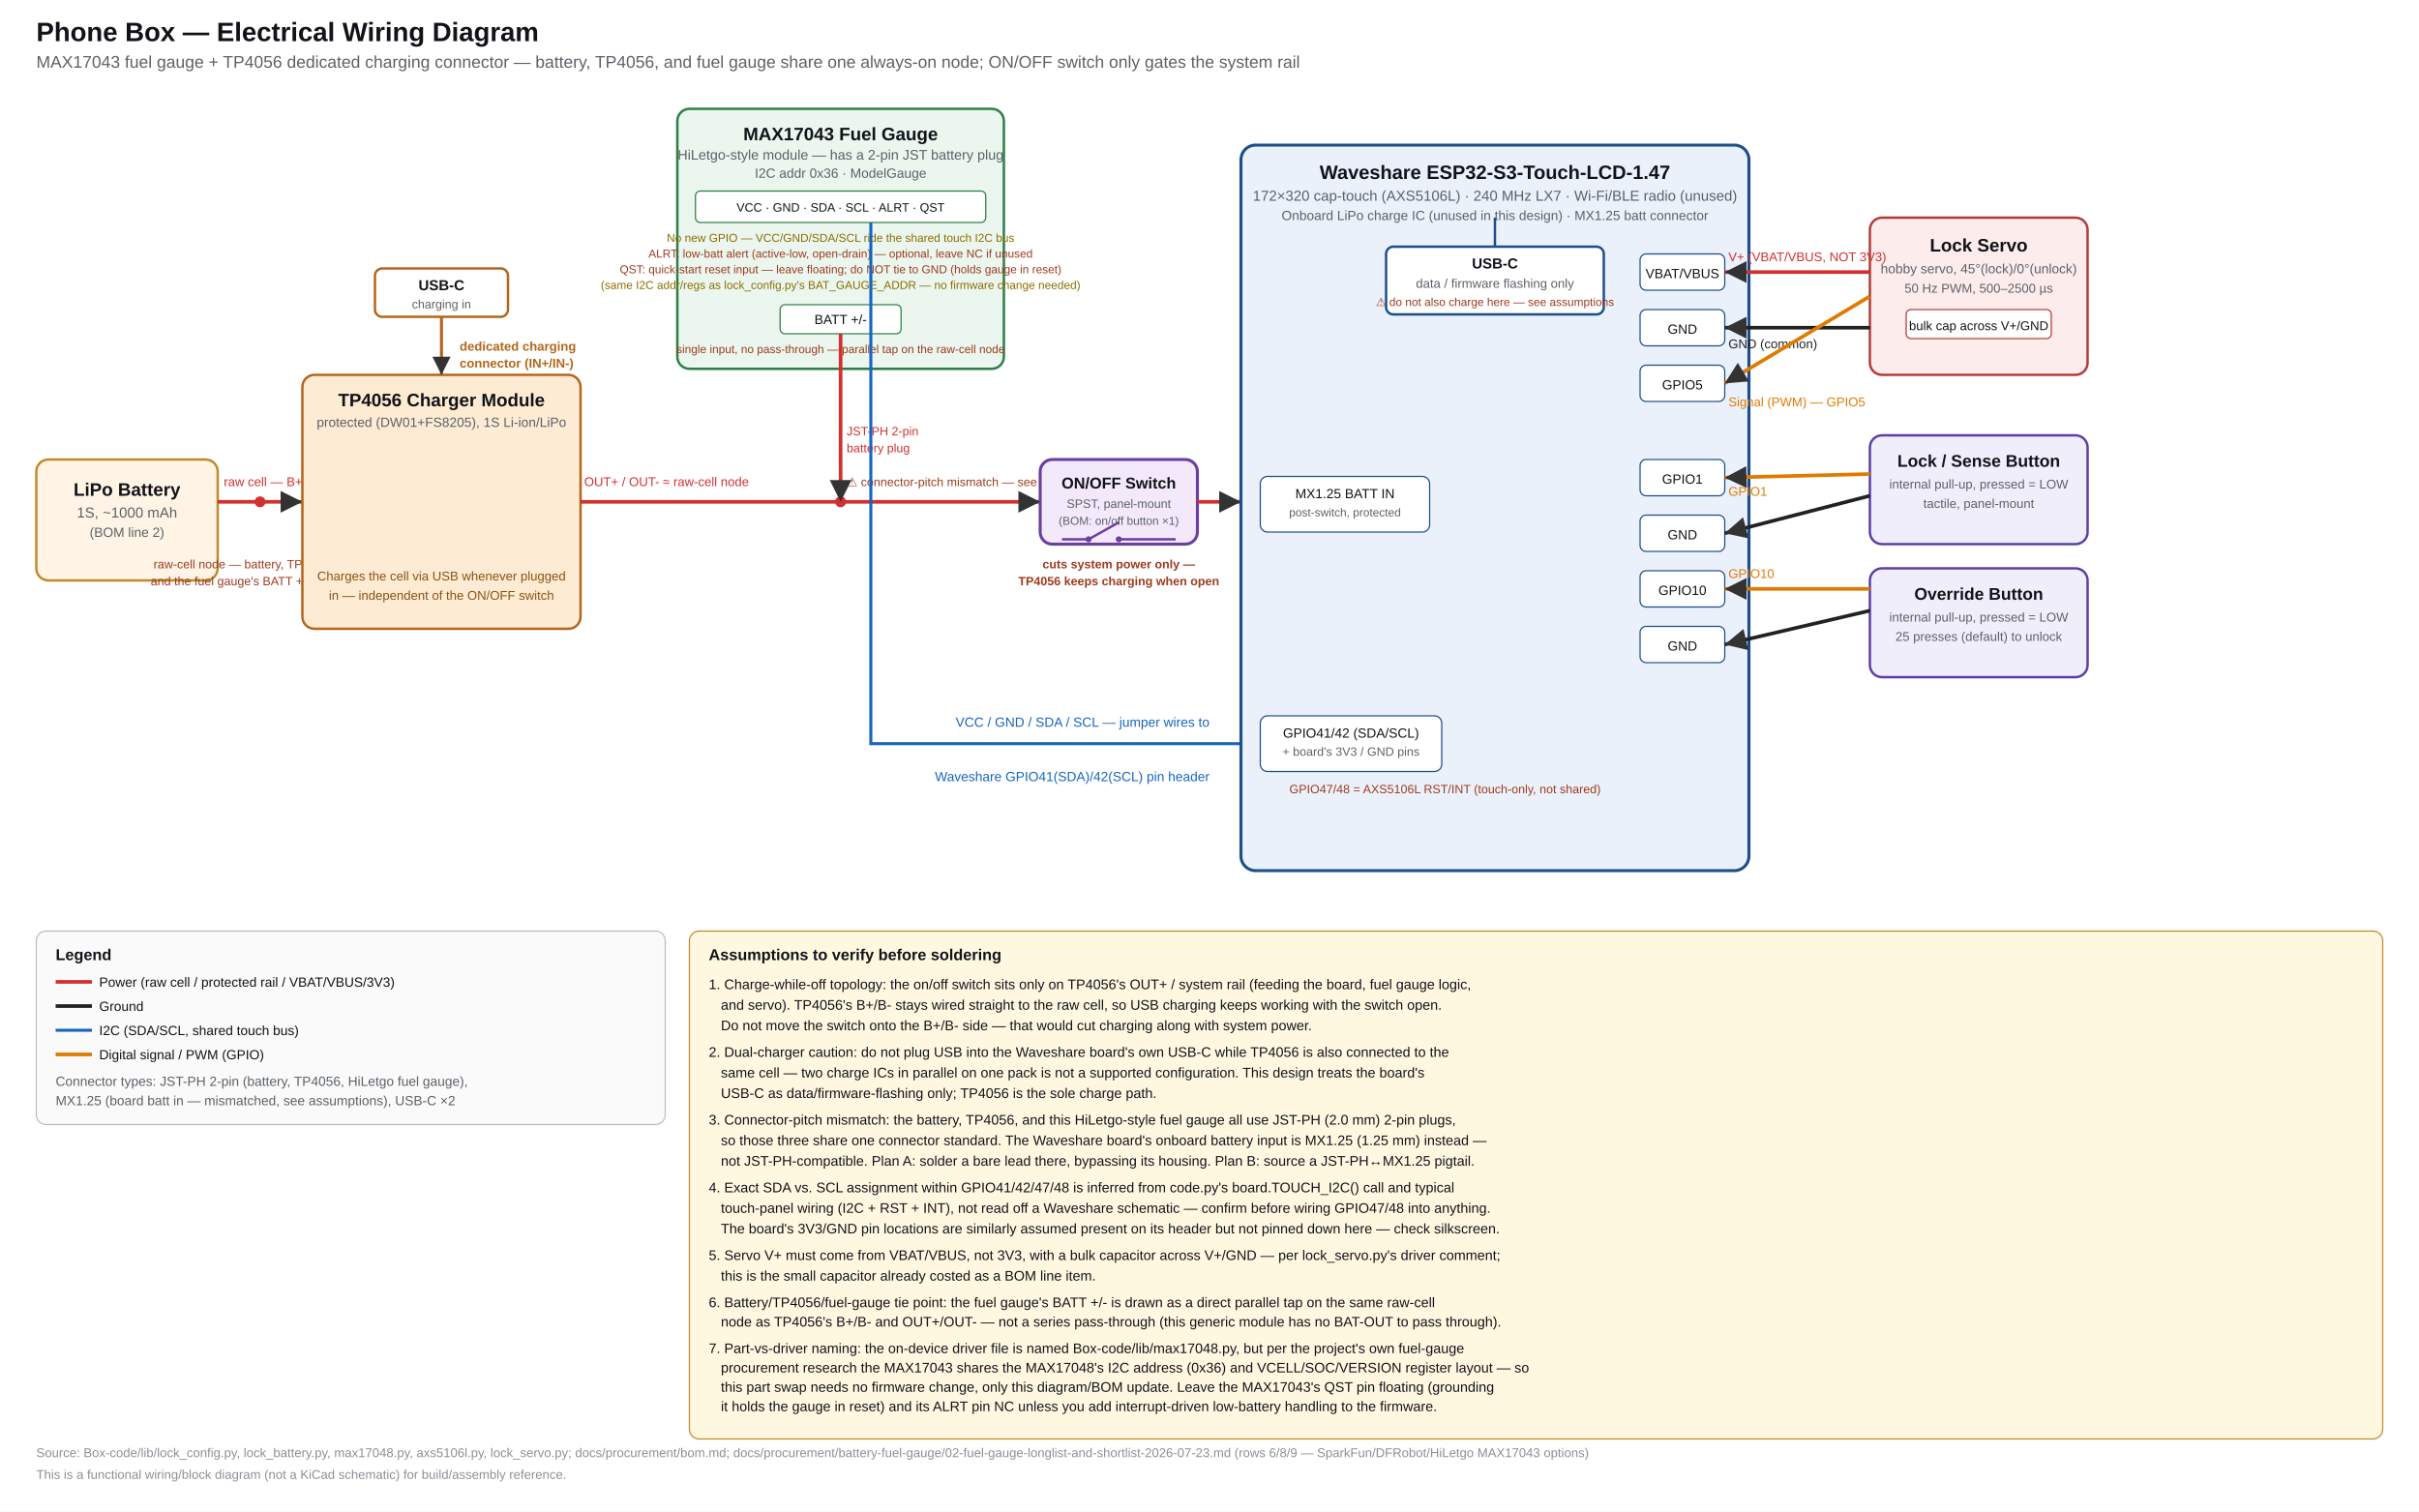
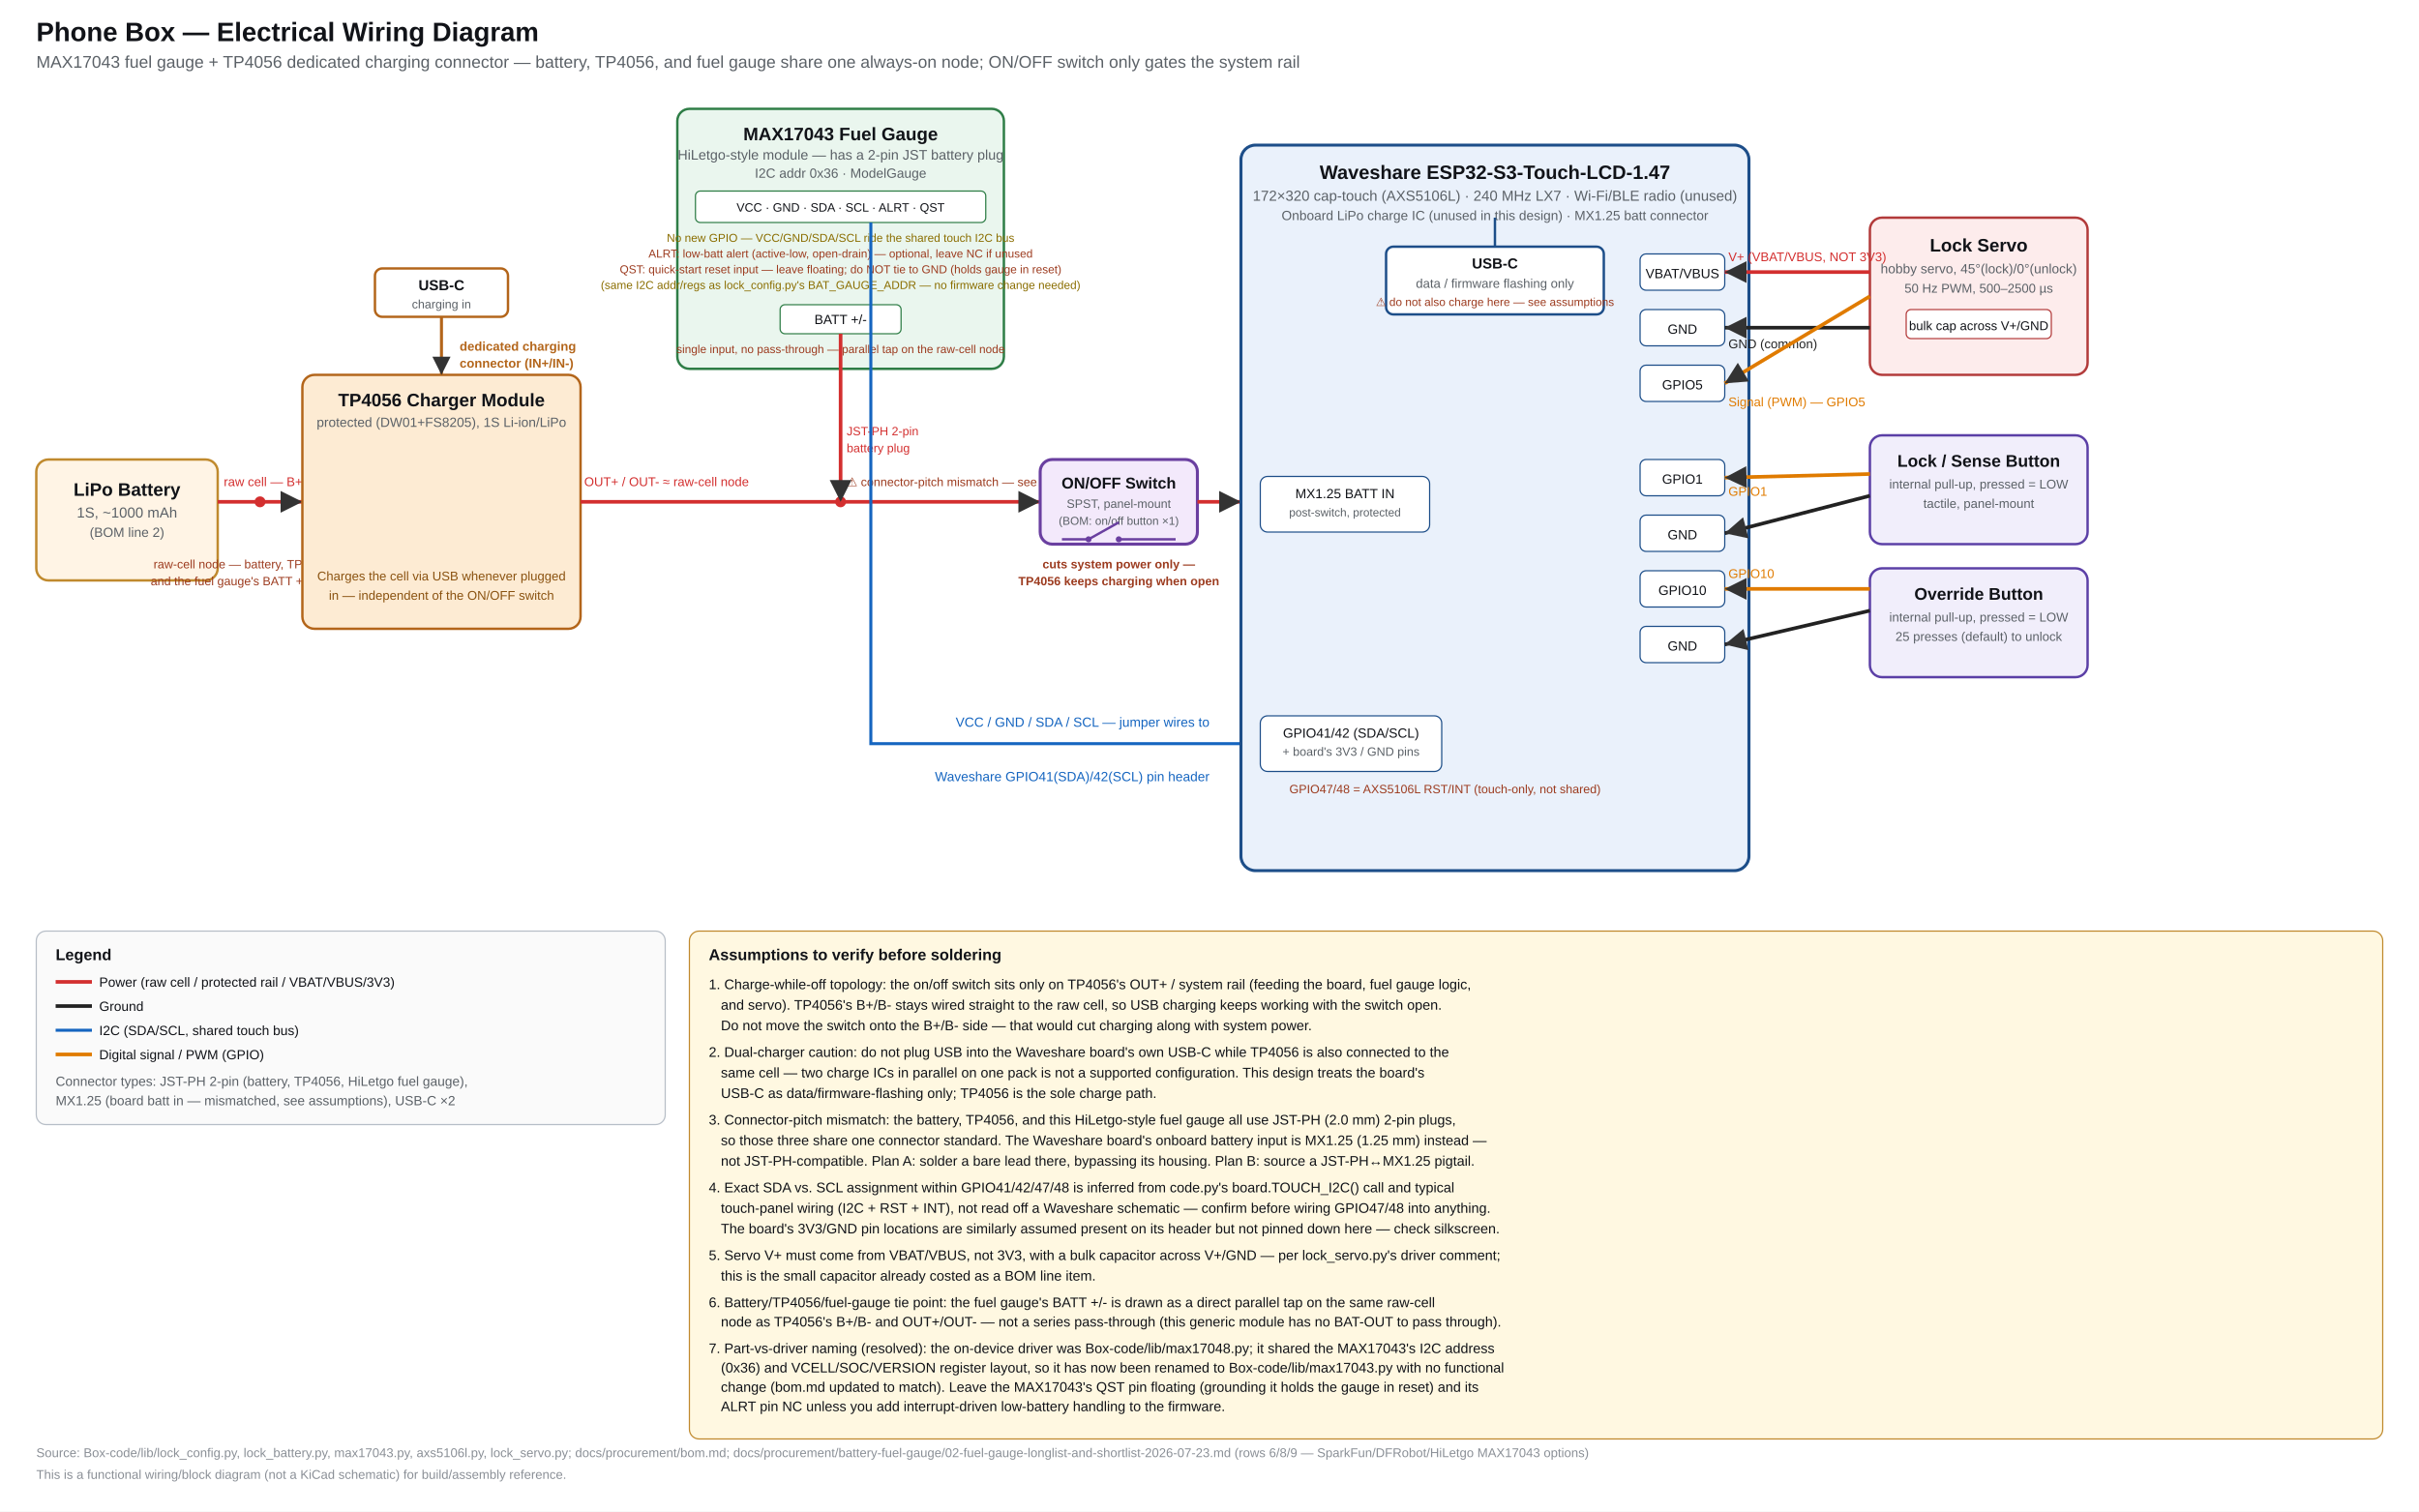
<svg xmlns="http://www.w3.org/2000/svg" width="2000" height="1250" viewBox="0 0 2000 1250" font-family="Segoe UI, Arial, sans-serif">
  <defs>
    <marker id="arrow" markerWidth="8" markerHeight="8" refX="6" refY="3" orient="auto">
      <path d="M0,0 L6,3 L0,6 Z" fill="#333" />
    </marker>
  </defs>
  <rect x="0" y="0" width="2000" height="1250" fill="#ffffff" />
  <text x="30" y="34" font-size="22" font-weight="700" fill="#111318">Phone Box — Electrical Wiring Diagram</text>
  <text x="30" y="56" font-size="14" fill="#5B6167">MAX17043 fuel gauge + TP4056 dedicated charging connector — battery, TP4056, and fuel gauge share one always-on node; ON/OFF switch only gates the system rail</text>
  <rect x="30" y="380" width="150" height="100" rx="10" fill="#FFF4E5" stroke="#C08A2E" stroke-width="2" />
  <text x="105" y="410" font-size="15" font-weight="700" text-anchor="middle" fill="#111318">LiPo Battery</text>
  <text x="105" y="428" font-size="12" text-anchor="middle" fill="#5B6167">1S, ~1000 mAh</text>
  <text x="105" y="444" font-size="11" text-anchor="middle" fill="#5B6167">(BOM line 2)</text>
  <line x1="180" y1="415" x2="250" y2="415" stroke="#D32F2F" stroke-width="3" marker-end="url(#arrow)" />
  <text x="185" y="402" font-size="10.5" fill="#D32F2F">raw cell — B+ / B-</text>
  <circle cx="215" cy="415" r="4.5" fill="#D32F2F" />
  <text x="215" y="470" font-size="10" text-anchor="middle" fill="#9c3b1f">raw-cell node — battery, TP4056 B+/B-,</text>
  <text x="215" y="484" font-size="10" text-anchor="middle" fill="#9c3b1f">and the fuel gauge's BATT +/- all tie here</text>
  <rect x="250" y="310" width="230" height="210" rx="10" fill="#FDEBD3" stroke="#B3651A" stroke-width="2" />
  <text x="365" y="336" font-size="15" font-weight="700" text-anchor="middle" fill="#111318">TP4056 Charger Module</text>
  <text x="365" y="353" font-size="11" text-anchor="middle" fill="#5B6167">protected (DW01+FS8205), 1S Li-ion/LiPo</text>
  <rect x="310" y="222" width="110" height="40" rx="6" fill="#FFFFFF" stroke="#B3651A" stroke-width="2" />
  <text x="365" y="240" font-size="12" font-weight="700" text-anchor="middle" fill="#111318">USB-C</text>
  <text x="365" y="255" font-size="10" text-anchor="middle" fill="#5B6167">charging in</text>
  <line x1="365" y1="262" x2="365" y2="310" stroke="#B3651A" stroke-width="2.5" marker-end="url(#arrow)" />
  <text x="380" y="290" font-size="10.5" fill="#B3651A" font-weight="600">dedicated charging</text>
  <text x="380" y="304" font-size="10.5" fill="#B3651A" font-weight="600">connector (IN+/IN-)</text>
  <text x="365" y="480" font-size="10.5" text-anchor="middle" fill="#8a5210">Charges the cell via USB whenever plugged</text>
  <text x="365" y="496" font-size="10.5" text-anchor="middle" fill="#8a5210">in — independent of the ON/OFF switch</text>
  <line x1="480" y1="415" x2="860" y2="415" stroke="#D32F2F" stroke-width="3" marker-end="url(#arrow)" />
  <text x="483" y="402" font-size="10.5" fill="#D32F2F">OUT+ / OUT- ≈ raw-cell node</text>
  <text x="700" y="402" font-size="10" fill="#9c3b1f">⚠ connector-pitch mismatch — see assumptions</text>
  <circle cx="695" cy="415" r="4.5" fill="#D32F2F" />
  <rect x="560" y="90" width="270" height="215" rx="10" fill="#EAF6EE" stroke="#2E7D46" stroke-width="2" />
  <text x="695" y="116" font-size="15" font-weight="700" text-anchor="middle" fill="#111318">MAX17043 Fuel Gauge</text>
  <text x="695" y="132" font-size="11.5" text-anchor="middle" fill="#5B6167">HiLetgo-style module — has a 2-pin JST battery plug</text>
  <text x="695" y="147" font-size="11" text-anchor="middle" fill="#5B6167">I2C addr 0x36 · ModelGauge</text>
  <rect x="575" y="158" width="240" height="26" rx="4" fill="#ffffff" stroke="#2E7D46" />
  <text x="695" y="175" font-size="10" text-anchor="middle" fill="#111318">VCC · GND · SDA · SCL · ALRT · QST</text>
  <text x="695" y="200" font-size="9.5" text-anchor="middle" fill="#8a6d00">No new GPIO — VCC/GND/SDA/SCL ride the shared touch I2C bus</text>
  <text x="695" y="213" font-size="9.5" text-anchor="middle" fill="#9c3b1f">ALRT: low-batt alert (active-low, open-drain) — optional, leave NC if unused</text>
  <text x="695" y="226" font-size="9.5" text-anchor="middle" fill="#9c3b1f">QST: quick-start reset input — leave floating; do NOT tie to GND (holds gauge in reset)</text>
  <text x="695" y="239" font-size="9.5" text-anchor="middle" fill="#8a6d00">(same I2C addr/regs as lock_config.py's BAT_GAUGE_ADDR — no firmware change needed)</text>
  <rect x="645" y="252" width="100" height="24" rx="4" fill="#ffffff" stroke="#2E7D46" />
  <text x="695" y="268" font-size="11" text-anchor="middle" fill="#111318">BATT +/-</text>
  <text x="695" y="292" font-size="9.5" text-anchor="middle" fill="#9c3b1f">single input, no pass-through — parallel tap on the raw-cell node</text>
  <line x1="695" y1="276" x2="695" y2="415" stroke="#D32F2F" stroke-width="3" marker-end="url(#arrow)" />
  <text x="700" y="360" font-size="10" fill="#D32F2F">JST-PH 2-pin</text>
  <text x="700" y="374" font-size="10" fill="#D32F2F">battery plug</text>
  <path d="M 720 184 L 720 615 L 1042 615" fill="none" stroke="#1565C0" stroke-width="2.5" marker-end="url(#arrow)" />
  <text x="1000" y="601" font-size="11" fill="#1565C0" text-anchor="end">VCC / GND / SDA / SCL — jumper wires to</text>
  <text x="1000" y="646" font-size="11" fill="#1565C0" text-anchor="end">Waveshare GPIO41(SDA)/42(SCL) pin header</text>
  <rect x="860" y="380" width="130" height="70" rx="10" fill="#F3E9FB" stroke="#6A3FA0" stroke-width="2.5" />
  <text x="925" y="404" font-size="13" font-weight="700" text-anchor="middle" fill="#111318">ON/OFF Switch</text>
  <text x="925" y="420" font-size="10" text-anchor="middle" fill="#5B6167">SPST, panel-mount</text>
  <text x="925" y="434" font-size="9.5" text-anchor="middle" fill="#5B6167">(BOM: on/off button ×1)</text>
  <line x1="878" y1="446" x2="900" y2="446" stroke="#6A3FA0" stroke-width="2" />
  <line x1="900" y1="446" x2="925" y2="432" stroke="#6A3FA0" stroke-width="2" />
  <line x1="925" y1="446" x2="972" y2="446" stroke="#6A3FA0" stroke-width="2" />
  <circle cx="900" cy="446" r="2.5" fill="#6A3FA0" />
  <circle cx="925" cy="446" r="2.5" fill="#6A3FA0" />
  <text x="925" y="470" font-size="10" text-anchor="middle" fill="#9c3b1f" font-weight="600">cuts system power only —</text>
  <text x="925" y="484" font-size="10" text-anchor="middle" fill="#9c3b1f" font-weight="600">TP4056 keeps charging when open</text>
  <line x1="990" y1="415" x2="1026" y2="415" stroke="#D32F2F" stroke-width="3" marker-end="url(#arrow)" />
  <rect x="1026" y="120" width="420" height="600" rx="12" fill="#EAF1FB" stroke="#1D4E89" stroke-width="2.5" />
  <text x="1236" y="148" font-size="16" font-weight="700" text-anchor="middle" fill="#111318">Waveshare ESP32-S3-Touch-LCD-1.47</text>
  <text x="1236" y="166" font-size="12" text-anchor="middle" fill="#5B6167">172×320 cap-touch (AXS5106L) · 240 MHz LX7 · Wi-Fi/BLE radio (unused)</text>
  <text x="1236" y="182" font-size="11" text-anchor="middle" fill="#5B6167">Onboard LiPo charge IC (unused in this design) · MX1.25 batt connector</text>
  <rect x="1146" y="204" width="180" height="56" rx="6" fill="#FFFFFF" stroke="#1D4E89" stroke-width="2" />
  <text x="1236" y="222" font-size="12" font-weight="700" text-anchor="middle" fill="#111318">USB-C</text>
  <text x="1236" y="238" font-size="10.5" text-anchor="middle" fill="#5B6167">data / firmware flashing only</text>
  <text x="1236" y="253" font-size="9.5" text-anchor="middle" fill="#9c3b1f">⚠ do not also charge here — see assumptions</text>
  <line x1="1236" y1="180" x2="1236" y2="204" stroke="#1D4E89" stroke-width="2" />
  <rect x="1042" y="394" width="140" height="46" rx="6" fill="#FFFFFF" stroke="#1D4E89" />
  <text x="1112" y="412" font-size="11" text-anchor="middle" fill="#111318">MX1.25 BATT IN</text>
  <text x="1112" y="427" font-size="9.5" text-anchor="middle" fill="#5B6167">post-switch, protected</text>
  <rect x="1042" y="592" width="150" height="46" rx="6" fill="#FFFFFF" stroke="#1D4E89" />
  <text x="1117" y="610" font-size="11" text-anchor="middle" fill="#111318">GPIO41/42 (SDA/SCL)</text>
  <text x="1117" y="625" font-size="10" text-anchor="middle" fill="#5B6167">+ board's 3V3 / GND pins</text>
  <text x="1066" y="656" font-size="10" fill="#9c3b1f">GPIO47/48 = AXS5106L RST/INT (touch-only, not shared)</text>
  <rect x="1356" y="210" width="70" height="30" rx="5" fill="#FFFFFF" stroke="#1D4E89" />
  <text x="1391" y="230" font-size="11" text-anchor="middle" fill="#111318">VBAT/VBUS</text>
  <rect x="1356" y="256" width="70" height="30" rx="5" fill="#FFFFFF" stroke="#1D4E89" />
  <text x="1391" y="276" font-size="11" text-anchor="middle" fill="#111318">GND</text>
  <rect x="1356" y="302" width="70" height="30" rx="5" fill="#FFFFFF" stroke="#1D4E89" />
  <text x="1391" y="322" font-size="11" text-anchor="middle" fill="#111318">GPIO5</text>
  <rect x="1356" y="380" width="70" height="30" rx="5" fill="#FFFFFF" stroke="#1D4E89" />
  <text x="1391" y="400" font-size="11" text-anchor="middle" fill="#111318">GPIO1</text>
  <rect x="1356" y="426" width="70" height="30" rx="5" fill="#FFFFFF" stroke="#1D4E89" />
  <text x="1391" y="446" font-size="11" text-anchor="middle" fill="#111318">GND</text>
  <rect x="1356" y="472" width="70" height="30" rx="5" fill="#FFFFFF" stroke="#1D4E89" />
  <text x="1391" y="492" font-size="11" text-anchor="middle" fill="#111318">GPIO10</text>
  <rect x="1356" y="518" width="70" height="30" rx="5" fill="#FFFFFF" stroke="#1D4E89" />
  <text x="1391" y="538" font-size="11" text-anchor="middle" fill="#111318">GND</text>
  <rect x="1546" y="180" width="180" height="130" rx="10" fill="#FDECEC" stroke="#B23A3A" stroke-width="2" />
  <text x="1636" y="208" font-size="15" font-weight="700" text-anchor="middle" fill="#111318">Lock Servo</text>
  <text x="1636" y="226" font-size="11" text-anchor="middle" fill="#5B6167">hobby servo, 45°(lock)/0°(unlock)</text>
  <text x="1636" y="242" font-size="10.5" text-anchor="middle" fill="#5B6167">50 Hz PWM, 500–2500 µs</text>
  <rect x="1576" y="256" width="120" height="24" rx="4" fill="#ffffff" stroke="#B23A3A" />
  <text x="1636" y="273" font-size="10.5" text-anchor="middle" fill="#111318">bulk cap across V+/GND</text>
  <line x1="1546" y1="225" x2="1426" y2="225" stroke="#D32F2F" stroke-width="3" marker-end="url(#arrow)" />
  <text x="1429" y="216" font-size="10.5" fill="#D32F2F">V+ (VBAT/VBUS, NOT 3V3)</text>
  <line x1="1546" y1="271" x2="1426" y2="271" stroke="#222222" stroke-width="3" marker-end="url(#arrow)" />
  <text x="1429" y="288" font-size="10.5" fill="#222222">GND (common)</text>
  <line x1="1546" y1="245" x2="1426" y2="317" stroke="#E07B00" stroke-width="3" marker-end="url(#arrow)" />
  <text x="1429" y="336" font-size="10.5" fill="#E07B00">Signal (PWM) — GPIO5</text>
  <rect x="1546" y="360" width="180" height="90" rx="10" fill="#F1EEFB" stroke="#5B3FA6" stroke-width="2" />
  <text x="1636" y="386" font-size="14" font-weight="700" text-anchor="middle" fill="#111318">Lock / Sense Button</text>
  <text x="1636" y="404" font-size="10.5" text-anchor="middle" fill="#5B6167">internal pull-up, pressed = LOW</text>
  <text x="1636" y="420" font-size="10.5" text-anchor="middle" fill="#5B6167">tactile, panel-mount</text>
  <line x1="1546" y1="392" x2="1426" y2="395" stroke="#E07B00" stroke-width="3" marker-end="url(#arrow)" />
  <text x="1429" y="410" font-size="10.5" fill="#E07B00">GPIO1</text>
  <line x1="1546" y1="410" x2="1426" y2="441" stroke="#222222" stroke-width="3" marker-end="url(#arrow)" />
  <rect x="1546" y="470" width="180" height="90" rx="10" fill="#F1EEFB" stroke="#5B3FA6" stroke-width="2" />
  <text x="1636" y="496" font-size="14" font-weight="700" text-anchor="middle" fill="#111318">Override Button</text>
  <text x="1636" y="514" font-size="10.5" text-anchor="middle" fill="#5B6167">internal pull-up, pressed = LOW</text>
  <text x="1636" y="530" font-size="10.5" text-anchor="middle" fill="#5B6167">25 presses (default) to unlock</text>
  <line x1="1546" y1="487" x2="1426" y2="487" stroke="#E07B00" stroke-width="3" marker-end="url(#arrow)" />
  <text x="1429" y="478" font-size="10.5" fill="#E07B00">GPIO10</text>
  <line x1="1546" y1="505" x2="1426" y2="533" stroke="#222222" stroke-width="3" marker-end="url(#arrow)" />
  <rect x="30" y="770" width="520" height="160" rx="8" fill="#FAFAFA" stroke="#B7BEC7" />
  <text x="46" y="794" font-size="13" font-weight="700" fill="#111318">Legend</text>
  <line x1="46" y1="812" x2="76" y2="812" stroke="#D32F2F" stroke-width="3" />
  <text x="82" y="816" font-size="11" fill="#111318">Power (raw cell / protected rail / VBAT/VBUS/3V3)</text>
  <line x1="46" y1="832" x2="76" y2="832" stroke="#222222" stroke-width="3" />
  <text x="82" y="836" font-size="11" fill="#111318">Ground</text>
  <line x1="46" y1="852" x2="76" y2="852" stroke="#1565C0" stroke-width="2.5" />
  <text x="82" y="856" font-size="11" fill="#111318">I2C (SDA/SCL, shared touch bus)</text>
  <line x1="46" y1="872" x2="76" y2="872" stroke="#E07B00" stroke-width="3" />
  <text x="82" y="876" font-size="11" fill="#111318">Digital signal / PWM (GPIO)</text>
  <text x="46" y="898" font-size="11" fill="#5B6167">Connector types: JST-PH 2-pin (battery, TP4056, HiLetgo fuel gauge),</text>
  <text x="46" y="914" font-size="11" fill="#5B6167">MX1.25 (board batt in — mismatched, see assumptions), USB-C ×2</text>
  <rect x="570" y="770" width="1400" height="420" rx="8" fill="#FFF8E1" stroke="#C08A2E" />
  <text x="586" y="794" font-size="13" font-weight="700" fill="#111318">Assumptions to verify before soldering</text>
  <text x="586" y="818" font-size="11.5" fill="#111318">1. Charge-while-off topology: the on/off switch sits only on TP4056's OUT+ / system rail (feeding the board, fuel gauge logic,</text>
  <text x="596" y="835" font-size="11.5" fill="#111318">   and servo). TP4056's B+/B- stays wired straight to the raw cell, so USB charging keeps working with the switch open.</text>
  <text x="596" y="852" font-size="11.5" fill="#111318">   Do not move the switch onto the B+/B- side — that would cut charging along with system power.</text>
  <text x="586" y="874" font-size="11.5" fill="#111318">2. Dual-charger caution: do not plug USB into the Waveshare board's own USB-C while TP4056 is also connected to the</text>
  <text x="596" y="891" font-size="11.5" fill="#111318">   same cell — two charge ICs in parallel on one pack is not a supported configuration. This design treats the board's</text>
  <text x="596" y="908" font-size="11.5" fill="#111318">   USB-C as data/firmware-flashing only; TP4056 is the sole charge path.</text>
  <text x="586" y="930" font-size="11.5" fill="#111318">3. Connector-pitch mismatch: the battery, TP4056, and this HiLetgo-style fuel gauge all use JST-PH (2.0 mm) 2-pin plugs,</text>
  <text x="596" y="947" font-size="11.5" fill="#111318">   so those three share one connector standard. The Waveshare board's onboard battery input is MX1.25 (1.25 mm) instead —</text>
  <text x="596" y="964" font-size="11.5" fill="#111318">   not JST-PH-compatible. Plan A: solder a bare lead there, bypassing its housing. Plan B: source a JST-PH↔MX1.25 pigtail.</text>
  <text x="586" y="986" font-size="11.5" fill="#111318">4. Exact SDA vs. SCL assignment within GPIO41/42/47/48 is inferred from code.py's board.TOUCH_I2C() call and typical</text>
  <text x="596" y="1003" font-size="11.5" fill="#111318">   touch-panel wiring (I2C + RST + INT), not read off a Waveshare schematic — confirm before wiring GPIO47/48 into anything.</text>
  <text x="596" y="1020" font-size="11.5" fill="#111318">   The board's 3V3/GND pin locations are similarly assumed present on its header but not pinned down here — check silkscreen.</text>
  <text x="586" y="1042" font-size="11.5" fill="#111318">5. Servo V+ must come from VBAT/VBUS, not 3V3, with a bulk capacitor across V+/GND — per lock_servo.py's driver comment;</text>
  <text x="596" y="1059" font-size="11.5" fill="#111318">   this is the small capacitor already costed as a BOM line item.</text>
  <text x="586" y="1081" font-size="11.5" fill="#111318">6. Battery/TP4056/fuel-gauge tie point: the fuel gauge's BATT +/- is drawn as a direct parallel tap on the same raw-cell</text>
  <text x="596" y="1097" font-size="11.5" fill="#111318">   node as TP4056's B+/B- and OUT+/OUT- — not a series pass-through (this generic module has no BAT-OUT to pass through).</text>
-   <text x="586" y="1119" font-size="11.5" fill="#111318">7. Part-vs-driver naming: the on-device driver file is named Box-code/lib/max17048.py, but per the project's own fuel-gauge</text>
-   <text x="596" y="1135" font-size="11.5" fill="#111318">   procurement research the MAX17043 shares the MAX17048's I2C address (0x36) and VCELL/SOC/VERSION register layout — so</text>
-   <text x="596" y="1151" font-size="11.5" fill="#111318">   this part swap needs no firmware change, only this diagram/BOM update. Leave the MAX17043's QST pin floating (grounding</text>
-   <text x="596" y="1167" font-size="11.5" fill="#111318">   it holds the gauge in reset) and its ALRT pin NC unless you add interrupt-driven low-battery handling to the firmware.</text>
-   <text x="30" y="1205" font-size="10.5" fill="#8a8f96">Source: Box-code/lib/lock_config.py, lock_battery.py, max17048.py, axs5106l.py, lock_servo.py; docs/procurement/bom.md; docs/procurement/battery-fuel-gauge/02-fuel-gauge-longlist-and-shortlist-2026-07-23.md (rows 6/8/9 — SparkFun/DFRobot/HiLetgo MAX17043 options)</text>
+   <text x="586" y="1119" font-size="11.5" fill="#111318">7. Part-vs-driver naming (resolved): the on-device driver was Box-code/lib/max17048.py; it shared the MAX17043's I2C address</text>
+   <text x="596" y="1135" font-size="11.5" fill="#111318">   (0x36) and VCELL/SOC/VERSION register layout, so it has now been renamed to Box-code/lib/max17043.py with no functional</text>
+   <text x="596" y="1151" font-size="11.5" fill="#111318">   change (bom.md updated to match). Leave the MAX17043's QST pin floating (grounding it holds the gauge in reset) and its</text>
+   <text x="596" y="1167" font-size="11.5" fill="#111318">   ALRT pin NC unless you add interrupt-driven low-battery handling to the firmware.</text>
+   <text x="30" y="1205" font-size="10.5" fill="#8a8f96">Source: Box-code/lib/lock_config.py, lock_battery.py, max17043.py, axs5106l.py, lock_servo.py; docs/procurement/bom.md; docs/procurement/battery-fuel-gauge/02-fuel-gauge-longlist-and-shortlist-2026-07-23.md (rows 6/8/9 — SparkFun/DFRobot/HiLetgo MAX17043 options)</text>
  <text x="30" y="1223" font-size="10.5" fill="#8a8f96">This is a functional wiring/block diagram (not a KiCad schematic) for build/assembly reference.</text>
</svg>
